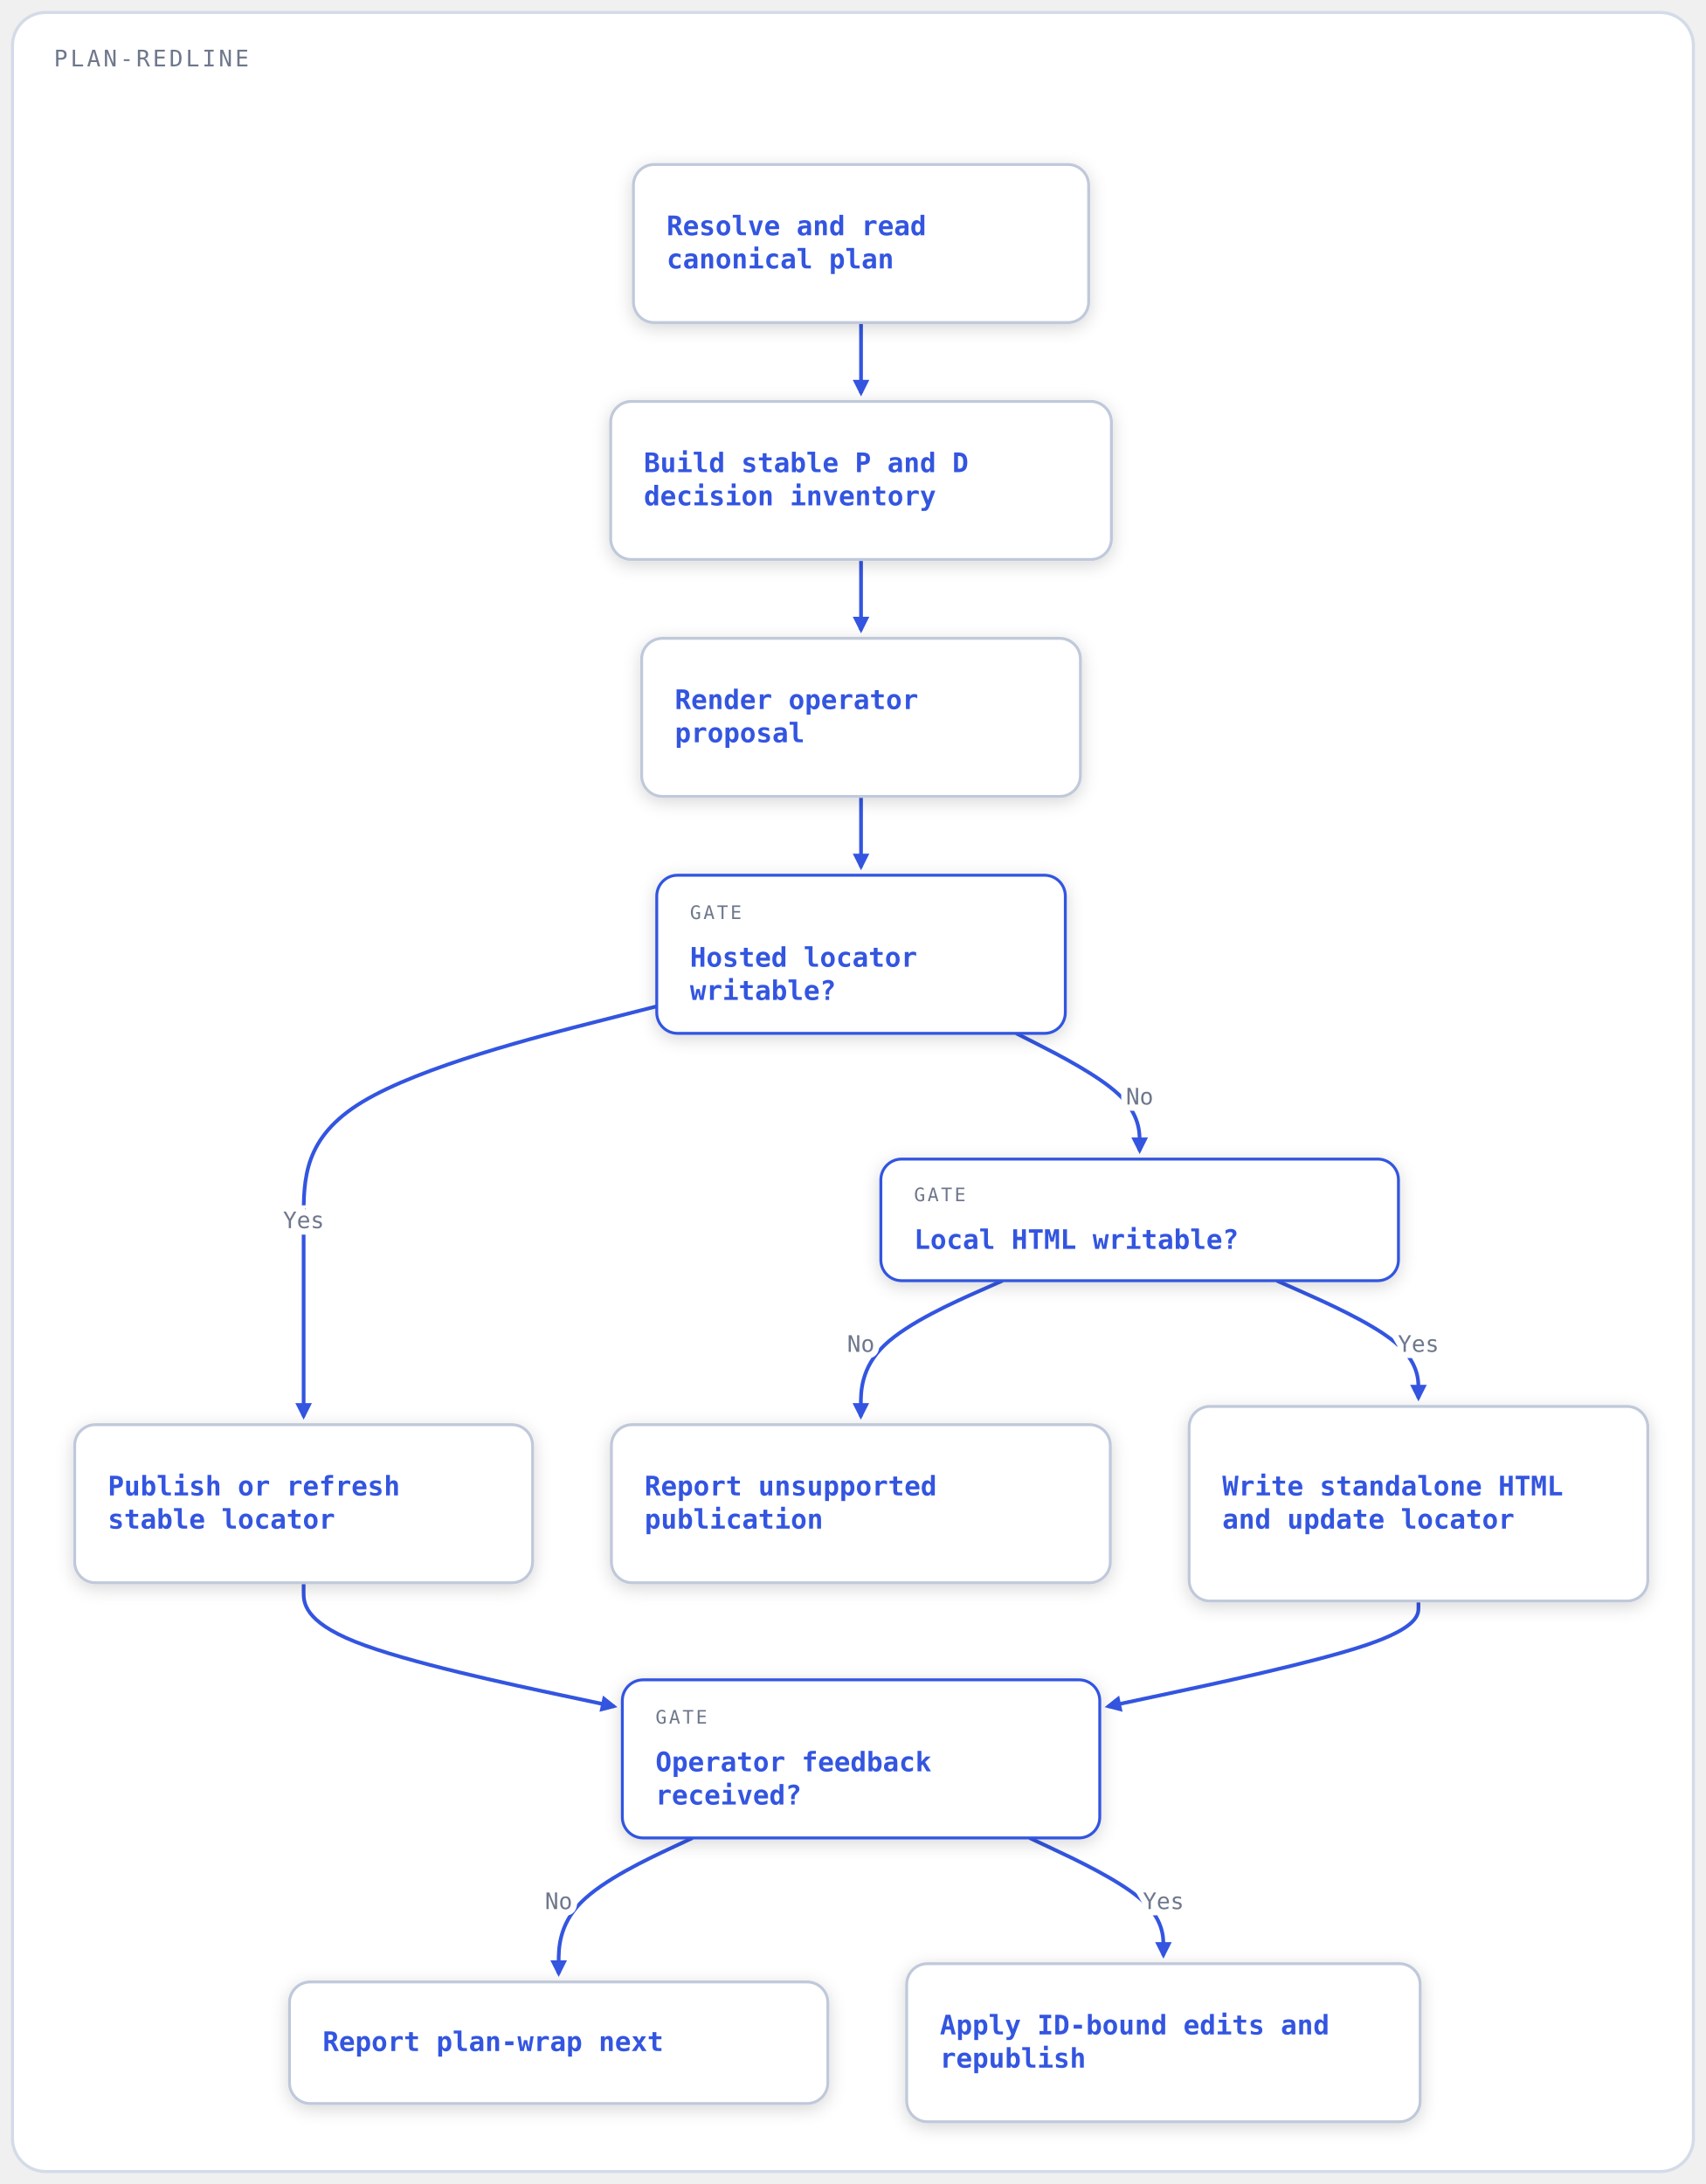
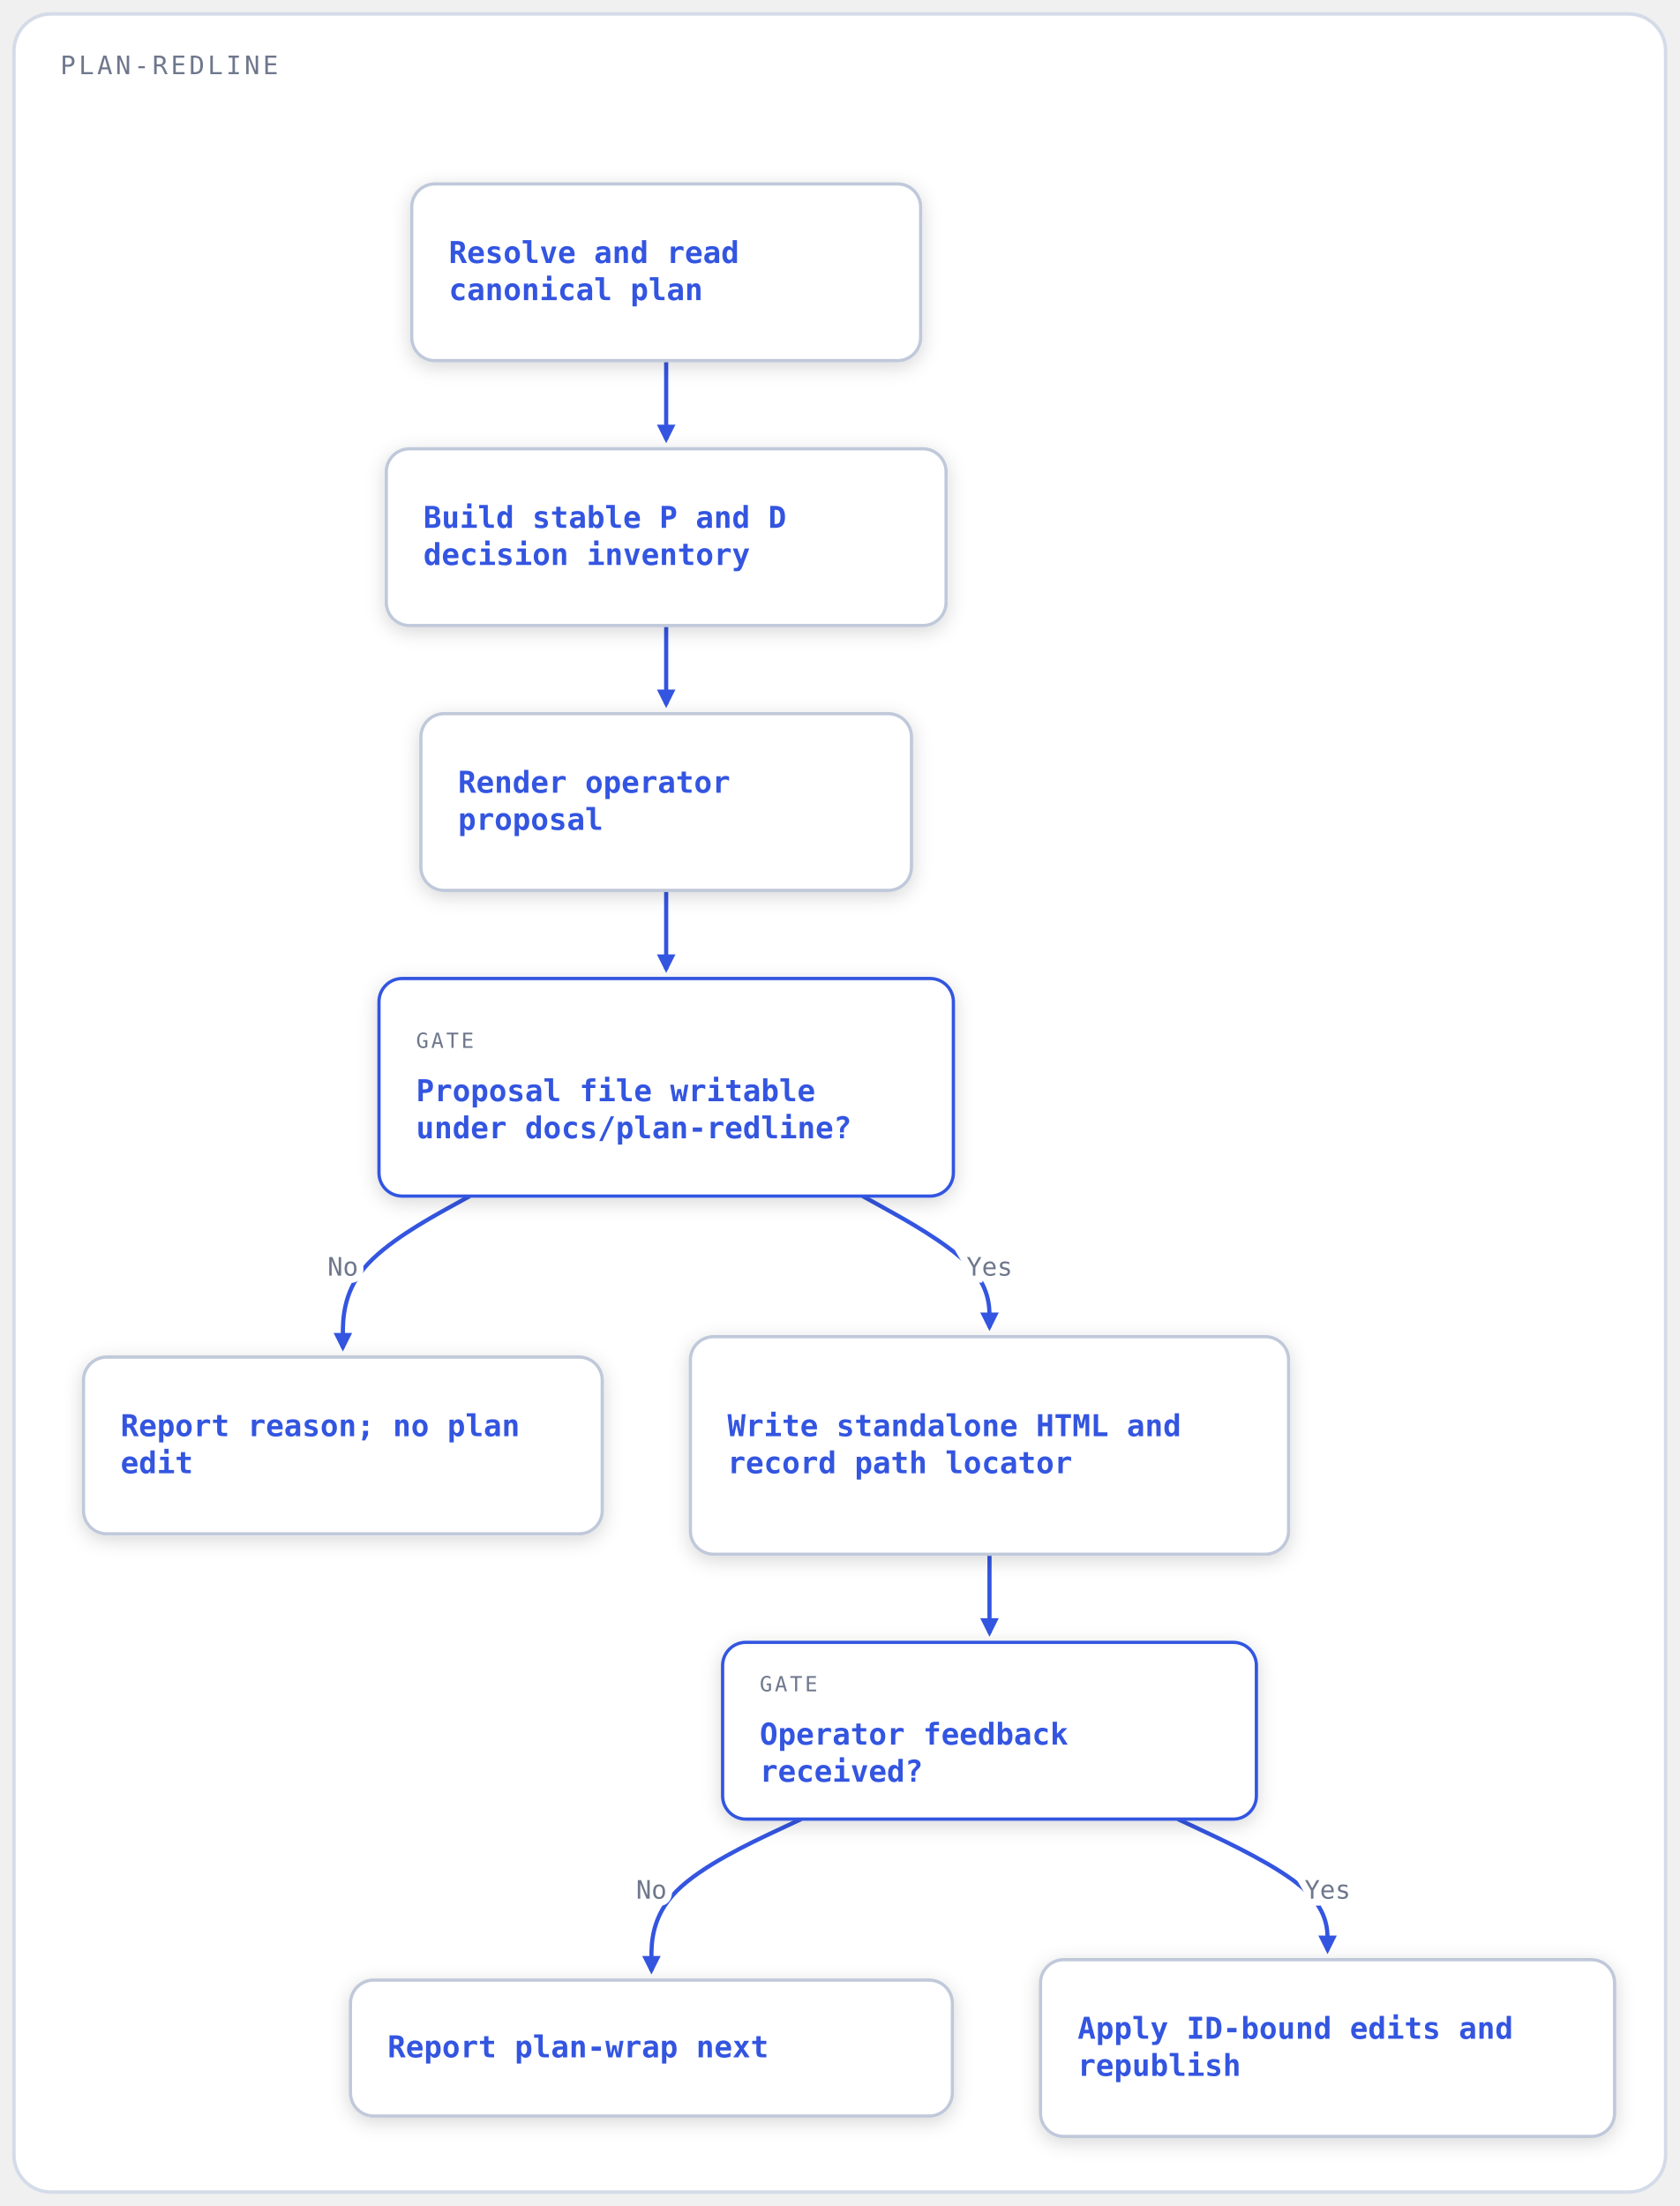
- <svg xmlns="http://www.w3.org/2000/svg" viewBox="0 0 822.531 1052.987" role="img" aria-labelledby="title desc" font-family="ui-monospace,'Cascadia Code','SF Mono',Consolas,monospace">
+ <svg xmlns="http://www.w3.org/2000/svg" viewBox="0 0 724.338 951.337" role="img" aria-labelledby="title desc" font-family="ui-monospace,'Cascadia Code','SF Mono',Consolas,monospace">
  <defs>
    <marker id="arrow" viewBox="0 0 10 10" refX="8" refY="5" markerWidth="8" markerHeight="8" markerUnits="userSpaceOnUse" orient="auto">
      <path d="M0,0 L10,5 L0,10 Z" fill="#3355E0" />
    </marker>
    <filter id="shadow" x="-20%" y="-45%" width="140%" height="190%">
      <feDropShadow dx="0" dy="2" stdDeviation="4" flood-opacity=".16" />
    </filter>
  </defs>
-   <rect x="6" y="6" width="810.531" height="1040.987" rx="16" fill="#FFFFFF" stroke="#D4DBE8" stroke-width="1.5" />
+   <rect x="6" y="6" width="712.338" height="939.337" rx="16" fill="#FFFFFF" stroke="#D4DBE8" stroke-width="1.5" />
  <text x="26" y="32" fill="#6E778C" font-size="11" letter-spacing=".12em">PLAN-REDLINE</text>
  <g transform="translate(28.000,71.312)">
-     <path data-edge="L_A_B_0" d="M387.174,84.225L387.174,87.392C387.174,90.558,387.174,96.892,387.174,102.558C387.174,108.225,387.174,113.225,387.174,115.725L387.174,118.225" fill="none" stroke="#3355E0" stroke-width="1.8" marker-end="url(#arrow)" />
-     <path data-edge="L_B_C_0" d="M387.174,198.45L387.174,201.617C387.174,204.783,387.174,211.117,387.174,216.783C387.174,222.45,387.174,227.45,387.174,229.95L387.174,232.45" fill="none" stroke="#3355E0" stroke-width="1.8" marker-end="url(#arrow)" />
-     <path data-edge="L_C_D_0" d="M387.174,312.675L387.174,315.842C387.174,319.008,387.174,325.342,387.174,331.008C387.174,336.675,387.174,341.675,387.174,344.175L387.174,346.675" fill="none" stroke="#3355E0" stroke-width="1.8" marker-end="url(#arrow)" />
-     <path data-edge="L_D_E_0" d="M288.678,413.863L260.299,421.088C231.919,428.313,175.161,442.763,146.782,459.925C118.402,477.087,118.402,496.962,118.402,516.838C118.402,536.713,118.402,556.588,118.402,572.377C118.402,588.167,118.402,599.871,118.402,605.723L118.402,611.575" fill="none" stroke="#3355E0" stroke-width="1.8" marker-end="url(#arrow)" />
-     <path data-edge="L_D_F_0" d="M462.001,426.9L471.92,431.952C481.838,437.004,501.676,447.108,511.595,456.546C521.514,465.983,521.514,474.754,521.514,479.14L521.514,483.525" fill="none" stroke="#3355E0" stroke-width="1.8" marker-end="url(#arrow)" />
-     <path data-edge="L_F_H_0" d="M455.425,546.15L444.035,551.202C432.644,556.254,409.863,566.358,398.473,577.262C387.082,588.167,387.082,599.871,387.082,605.723L387.082,611.575" fill="none" stroke="#3355E0" stroke-width="1.8" marker-end="url(#arrow)" />
-     <path data-edge="L_F_G_0" d="M587.602,546.15L598.993,551.202C610.383,556.254,633.164,566.358,644.555,575.796C655.945,585.233,655.945,594.004,655.945,598.39L655.945,602.775" fill="none" stroke="#3355E0" stroke-width="1.8" marker-end="url(#arrow)" />
-     <path data-edge="L_E_I_0" d="M118.402,691.8L118.402,696.433C118.402,701.067,118.402,710.333,143.362,720.27C168.321,730.208,218.241,740.815,243.2,746.119L268.16,751.423" fill="none" stroke="#3355E0" stroke-width="1.8" marker-end="url(#arrow)" />
-     <path data-edge="L_G_I_0" d="M655.945,700.6L655.945,703.767C655.945,706.933,655.945,713.267,630.986,721.737C606.026,730.208,556.107,740.815,531.148,746.119L506.188,751.423" fill="none" stroke="#3355E0" stroke-width="1.8" marker-end="url(#arrow)" />
-     <path data-edge="L_I_R_0" d="M305.964,814.825L295.199,819.877C284.435,824.929,262.905,835.033,252.14,845.938C241.375,856.842,241.375,868.546,241.375,874.398L241.375,880.25" fill="none" stroke="#3355E0" stroke-width="1.8" marker-end="url(#arrow)" />
-     <path data-edge="L_I_J_0" d="M468.383,814.825L479.148,819.877C489.913,824.929,511.443,835.033,522.208,844.471C532.973,853.908,532.973,862.679,532.973,867.065L532.973,871.45" fill="none" stroke="#3355E0" stroke-width="1.8" marker-end="url(#arrow)" />
-     <text x="118.402" y="520.837" text-anchor="middle" fill="#6E778C" font-size="11" stroke="#FFFFFF" stroke-width="6" paint-order="stroke">Yes</text>
-     <text x="521.514" y="461.212" text-anchor="middle" fill="#6E778C" font-size="11" stroke="#FFFFFF" stroke-width="6" paint-order="stroke">No</text>
-     <text x="387.082" y="580.462" text-anchor="middle" fill="#6E778C" font-size="11" stroke="#FFFFFF" stroke-width="6" paint-order="stroke">No</text>
-     <text x="655.945" y="580.462" text-anchor="middle" fill="#6E778C" font-size="11" stroke="#FFFFFF" stroke-width="6" paint-order="stroke">Yes</text>
-     <text x="241.375" y="849.138" text-anchor="middle" fill="#6E778C" font-size="11" stroke="#FFFFFF" stroke-width="6" paint-order="stroke">No</text>
-     <text x="532.973" y="849.138" text-anchor="middle" fill="#6E778C" font-size="11" stroke="#FFFFFF" stroke-width="6" paint-order="stroke">Yes</text>
+     <path data-edge="L_A_B_0" d="M259.307,84.225L259.307,87.392C259.307,90.558,259.307,96.892,259.307,102.558C259.307,108.225,259.307,113.225,259.307,115.725L259.307,118.225" fill="none" stroke="#3355E0" stroke-width="1.8" marker-end="url(#arrow)" />
+     <path data-edge="L_B_C_0" d="M259.307,198.45L259.307,201.617C259.307,204.783,259.307,211.117,259.307,216.783C259.307,222.45,259.307,227.45,259.307,229.95L259.307,232.45" fill="none" stroke="#3355E0" stroke-width="1.8" marker-end="url(#arrow)" />
+     <path data-edge="L_C_F_0" d="M259.307,312.675L259.307,315.842C259.307,319.008,259.307,325.342,259.307,331.008C259.307,336.675,259.307,341.675,259.307,344.175L259.307,346.675" fill="none" stroke="#3355E0" stroke-width="1.8" marker-end="url(#arrow)" />
+     <path data-edge="L_F_H_0" d="M174.603,444.5L165.481,449.552C156.359,454.604,138.115,464.708,128.993,475.613C119.871,486.517,119.871,498.221,119.871,504.073L119.871,509.925" fill="none" stroke="#3355E0" stroke-width="1.8" marker-end="url(#arrow)" />
+     <path data-edge="L_F_G_0" d="M344.011,444.5L353.133,449.552C362.255,454.604,380.498,464.708,389.62,474.146C398.742,483.583,398.742,492.354,398.742,496.74L398.742,501.125" fill="none" stroke="#3355E0" stroke-width="1.8" marker-end="url(#arrow)" />
+     <path data-edge="L_G_I_0" d="M398.742,598.95L398.742,602.117C398.742,605.283,398.742,611.617,398.742,617.283C398.742,622.95,398.742,627.95,398.742,630.45L398.742,632.95" fill="none" stroke="#3355E0" stroke-width="1.8" marker-end="url(#arrow)" />
+     <path data-edge="L_I_R_0" d="M317.533,713.175L306.768,718.227C296.003,723.279,274.473,733.383,263.708,744.287C252.943,755.192,252.943,766.896,252.943,772.748L252.943,778.6" fill="none" stroke="#3355E0" stroke-width="1.8" marker-end="url(#arrow)" />
+     <path data-edge="L_I_J_0" d="M479.952,713.175L490.717,718.227C501.481,723.279,523.011,733.383,533.776,742.821C544.541,752.258,544.541,761.029,544.541,765.415L544.541,769.8" fill="none" stroke="#3355E0" stroke-width="1.8" marker-end="url(#arrow)" />
+     <text x="119.871" y="478.812" text-anchor="middle" fill="#6E778C" font-size="11" stroke="#FFFFFF" stroke-width="6" paint-order="stroke">No</text>
+     <text x="398.742" y="478.812" text-anchor="middle" fill="#6E778C" font-size="11" stroke="#FFFFFF" stroke-width="6" paint-order="stroke">Yes</text>
+     <text x="252.943" y="747.487" text-anchor="middle" fill="#6E778C" font-size="11" stroke="#FFFFFF" stroke-width="6" paint-order="stroke">No</text>
+     <text x="544.541" y="747.487" text-anchor="middle" fill="#6E778C" font-size="11" stroke="#FFFFFF" stroke-width="6" paint-order="stroke">Yes</text>
    <g data-node="A">
-       <rect x="277.424" y="8.000" width="219.500" height="76.225" rx="10" fill="#FFFFFF" stroke="#C0C9DA" stroke-width="1.4" filter="url(#shadow)" />
-       <text x="293.424" y="42.112" fill="#3355E0" font-size="13" font-weight="600">Resolve and read</text>
-       <text x="293.424" y="58.112" fill="#3355E0" font-size="13" font-weight="600">canonical plan</text>
+       <rect x="149.557" y="8.000" width="219.500" height="76.225" rx="10" fill="#FFFFFF" stroke="#C0C9DA" stroke-width="1.4" filter="url(#shadow)" />
+       <text x="165.557" y="42.112" fill="#3355E0" font-size="13" font-weight="600">Resolve and read</text>
+       <text x="165.557" y="58.112" fill="#3355E0" font-size="13" font-weight="600">canonical plan</text>
    </g>
    <g data-node="B">
-       <rect x="266.455" y="122.225" width="241.438" height="76.225" rx="10" fill="#FFFFFF" stroke="#C0C9DA" stroke-width="1.4" filter="url(#shadow)" />
-       <text x="282.455" y="156.337" fill="#3355E0" font-size="13" font-weight="600">Build stable P and D</text>
-       <text x="282.455" y="172.337" fill="#3355E0" font-size="13" font-weight="600">decision inventory</text>
+       <rect x="138.588" y="122.225" width="241.438" height="76.225" rx="10" fill="#FFFFFF" stroke="#C0C9DA" stroke-width="1.4" filter="url(#shadow)" />
+       <text x="154.588" y="156.337" fill="#3355E0" font-size="13" font-weight="600">Build stable P and D</text>
+       <text x="154.588" y="172.337" fill="#3355E0" font-size="13" font-weight="600">decision inventory</text>
    </g>
    <g data-node="C">
-       <rect x="281.385" y="236.450" width="211.578" height="76.225" rx="10" fill="#FFFFFF" stroke="#C0C9DA" stroke-width="1.4" filter="url(#shadow)" />
-       <text x="297.385" y="270.562" fill="#3355E0" font-size="13" font-weight="600">Render operator</text>
-       <text x="297.385" y="286.562" fill="#3355E0" font-size="13" font-weight="600">proposal</text>
-     </g>
-     <g data-node="D">
-       <rect x="288.678" y="350.675" width="196.992" height="76.225" rx="10" fill="#FFFFFF" stroke="#3355E0" stroke-width="1.4" filter="url(#shadow)" />
-       <text x="304.678" y="371.787" fill="#6E778C" font-size="9" letter-spacing=".12em">GATE</text>
-       <text x="304.678" y="394.787" fill="#3355E0" font-size="13" font-weight="600">Hosted locator</text>
-       <text x="304.678" y="410.787" fill="#3355E0" font-size="13" font-weight="600">writable?</text>
-     </g>
-     <g data-node="E">
-       <rect x="8.000" y="615.575" width="220.805" height="76.225" rx="10" fill="#FFFFFF" stroke="#C0C9DA" stroke-width="1.4" filter="url(#shadow)" />
-       <text x="24.000" y="649.688" fill="#3355E0" font-size="13" font-weight="600">Publish or refresh</text>
-       <text x="24.000" y="665.688" fill="#3355E0" font-size="13" font-weight="600">stable locator</text>
+       <rect x="153.518" y="236.450" width="211.578" height="76.225" rx="10" fill="#FFFFFF" stroke="#C0C9DA" stroke-width="1.4" filter="url(#shadow)" />
+       <text x="169.518" y="270.562" fill="#3355E0" font-size="13" font-weight="600">Render operator</text>
+       <text x="169.518" y="286.562" fill="#3355E0" font-size="13" font-weight="600">proposal</text>
    </g>
    <g data-node="F">
-       <rect x="396.729" y="487.525" width="249.570" height="58.625" rx="10" fill="#FFFFFF" stroke="#3355E0" stroke-width="1.4" filter="url(#shadow)" />
-       <text x="412.729" y="507.837" fill="#6E778C" font-size="9" letter-spacing=".12em">GATE</text>
-       <text x="412.729" y="530.837" fill="#3355E0" font-size="13" font-weight="600">Local HTML writable?</text>
+       <rect x="135.447" y="350.675" width="247.719" height="93.825" rx="10" fill="#FFFFFF" stroke="#3355E0" stroke-width="1.4" filter="url(#shadow)" />
+       <text x="151.447" y="380.587" fill="#6E778C" font-size="9" letter-spacing=".12em">GATE</text>
+       <text x="151.447" y="403.587" fill="#3355E0" font-size="13" font-weight="600">Proposal file writable</text>
+       <text x="151.447" y="419.587" fill="#3355E0" font-size="13" font-weight="600">under docs/plan-redline?</text>
    </g>
    <g data-node="H">
-       <rect x="266.805" y="615.575" width="240.555" height="76.225" rx="10" fill="#FFFFFF" stroke="#C0C9DA" stroke-width="1.4" filter="url(#shadow)" />
-       <text x="282.805" y="649.688" fill="#3355E0" font-size="13" font-weight="600">Report unsupported</text>
-       <text x="282.805" y="665.688" fill="#3355E0" font-size="13" font-weight="600">publication</text>
+       <rect x="8.000" y="513.925" width="223.742" height="76.225" rx="10" fill="#FFFFFF" stroke="#C0C9DA" stroke-width="1.4" filter="url(#shadow)" />
+       <text x="24.000" y="548.037" fill="#3355E0" font-size="13" font-weight="600">Report reason; no plan</text>
+       <text x="24.000" y="564.037" fill="#3355E0" font-size="13" font-weight="600">edit</text>
    </g>
    <g data-node="G">
-       <rect x="545.359" y="606.775" width="221.172" height="93.825" rx="10" fill="#FFFFFF" stroke="#C0C9DA" stroke-width="1.4" filter="url(#shadow)" />
-       <text x="561.359" y="649.688" fill="#3355E0" font-size="13" font-weight="600">Write standalone HTML</text>
-       <text x="561.359" y="665.688" fill="#3355E0" font-size="13" font-weight="600">and update locator</text>
+       <rect x="269.742" y="505.125" width="258.000" height="93.825" rx="10" fill="#FFFFFF" stroke="#C0C9DA" stroke-width="1.4" filter="url(#shadow)" />
+       <text x="285.742" y="548.037" fill="#3355E0" font-size="13" font-weight="600">Write standalone HTML and</text>
+       <text x="285.742" y="564.037" fill="#3355E0" font-size="13" font-weight="600">record path locator</text>
    </g>
    <g data-node="I">
-       <rect x="272.072" y="738.600" width="230.203" height="76.225" rx="10" fill="#FFFFFF" stroke="#3355E0" stroke-width="1.4" filter="url(#shadow)" />
-       <text x="288.072" y="759.712" fill="#6E778C" font-size="9" letter-spacing=".12em">GATE</text>
-       <text x="288.072" y="782.712" fill="#3355E0" font-size="13" font-weight="600">Operator feedback</text>
-       <text x="288.072" y="798.712" fill="#3355E0" font-size="13" font-weight="600">received?</text>
+       <rect x="283.641" y="636.950" width="230.203" height="76.225" rx="10" fill="#FFFFFF" stroke="#3355E0" stroke-width="1.4" filter="url(#shadow)" />
+       <text x="299.641" y="658.062" fill="#6E778C" font-size="9" letter-spacing=".12em">GATE</text>
+       <text x="299.641" y="681.062" fill="#3355E0" font-size="13" font-weight="600">Operator feedback</text>
+       <text x="299.641" y="697.062" fill="#3355E0" font-size="13" font-weight="600">received?</text>
    </g>
    <g data-node="R">
-       <rect x="111.574" y="884.250" width="259.602" height="58.625" rx="10" fill="#FFFFFF" stroke="#C0C9DA" stroke-width="1.4" filter="url(#shadow)" />
-       <text x="127.574" y="917.562" fill="#3355E0" font-size="13" font-weight="600">Report plan-wrap next</text>
+       <rect x="123.143" y="782.600" width="259.602" height="58.625" rx="10" fill="#FFFFFF" stroke="#C0C9DA" stroke-width="1.4" filter="url(#shadow)" />
+       <text x="139.143" y="815.912" fill="#3355E0" font-size="13" font-weight="600">Report plan-wrap next</text>
    </g>
    <g data-node="J">
-       <rect x="409.176" y="875.450" width="247.594" height="76.225" rx="10" fill="#FFFFFF" stroke="#C0C9DA" stroke-width="1.4" filter="url(#shadow)" />
-       <text x="425.176" y="909.562" fill="#3355E0" font-size="13" font-weight="600">Apply ID-bound edits and</text>
-       <text x="425.176" y="925.562" fill="#3355E0" font-size="13" font-weight="600">republish</text>
+       <rect x="420.744" y="773.800" width="247.594" height="76.225" rx="10" fill="#FFFFFF" stroke="#C0C9DA" stroke-width="1.4" filter="url(#shadow)" />
+       <text x="436.744" y="807.912" fill="#3355E0" font-size="13" font-weight="600">Apply ID-bound edits and</text>
+       <text x="436.744" y="823.912" fill="#3355E0" font-size="13" font-weight="600">republish</text>
    </g>
  </g>
</svg>
